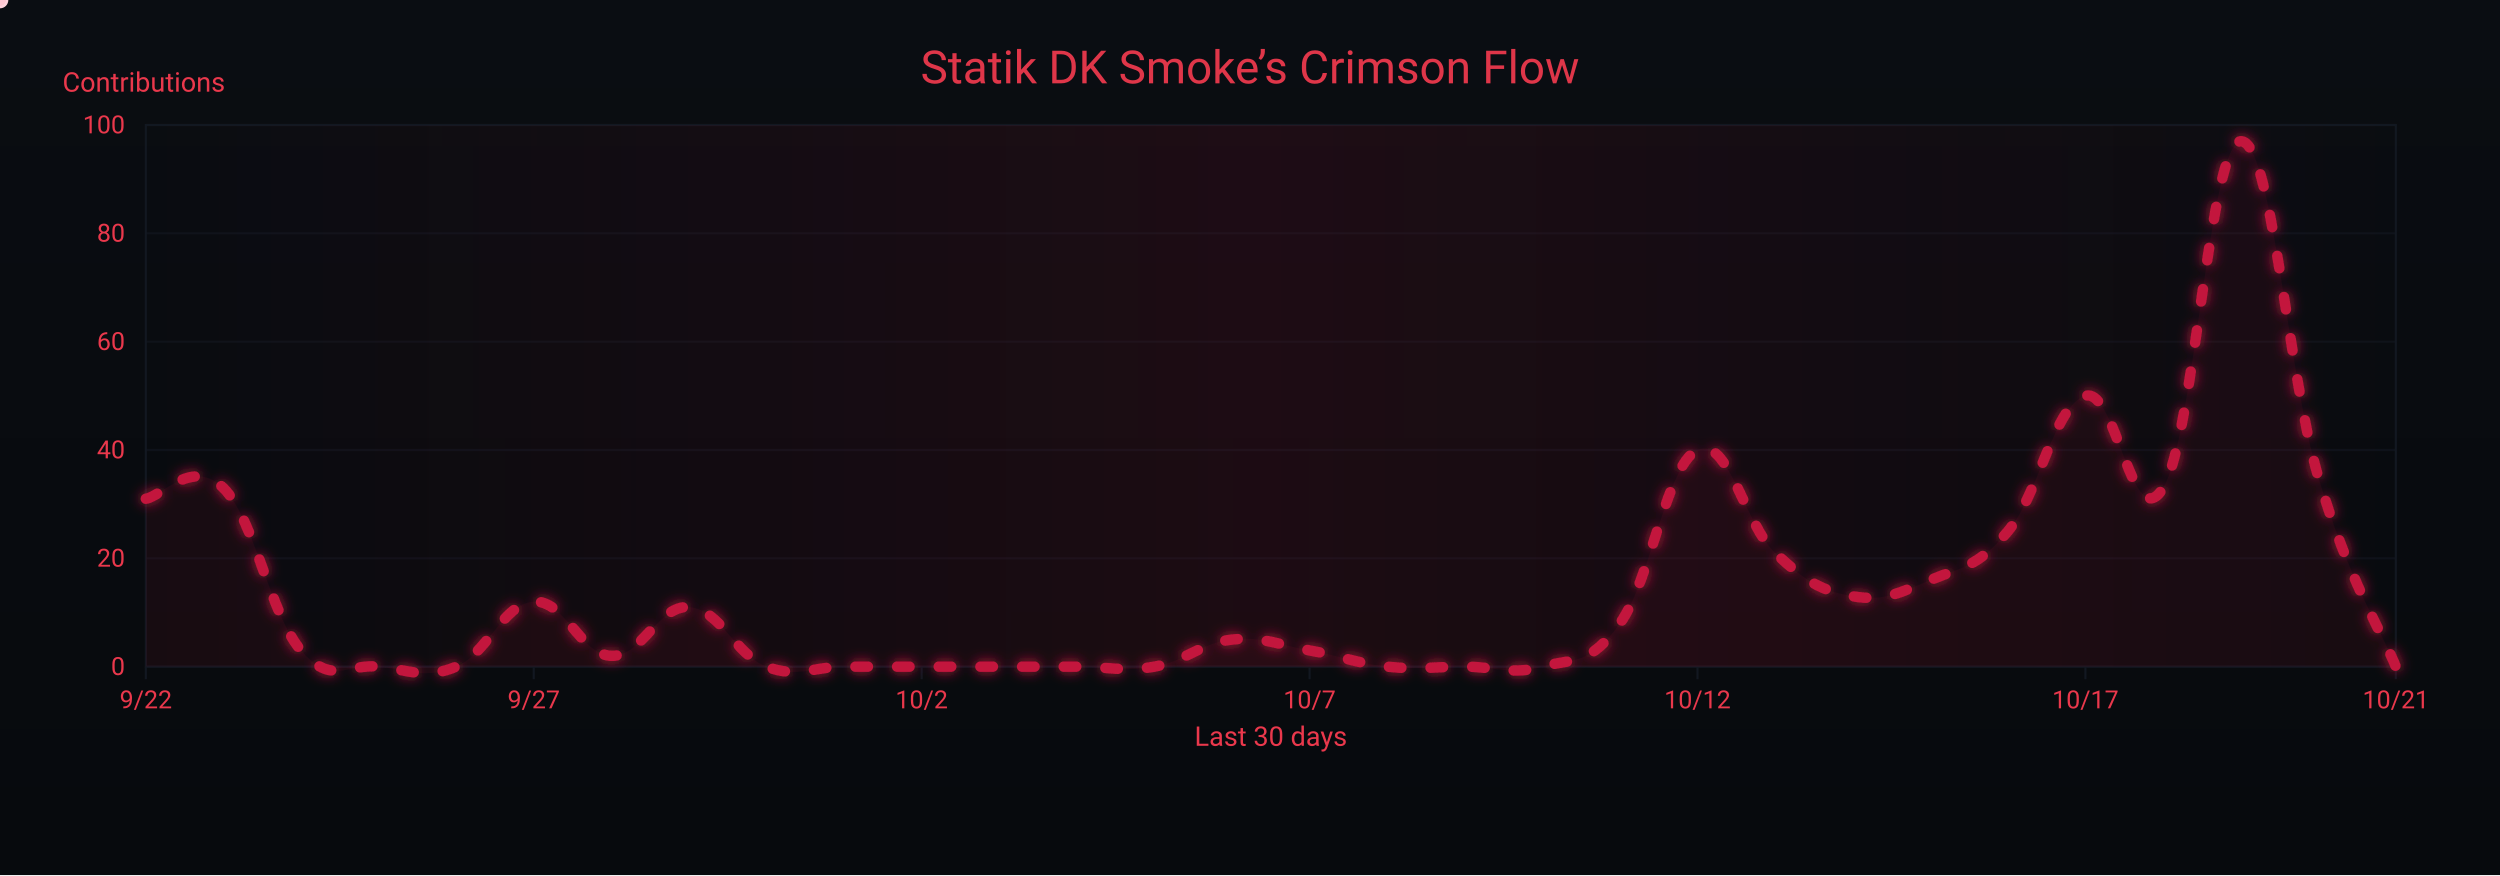
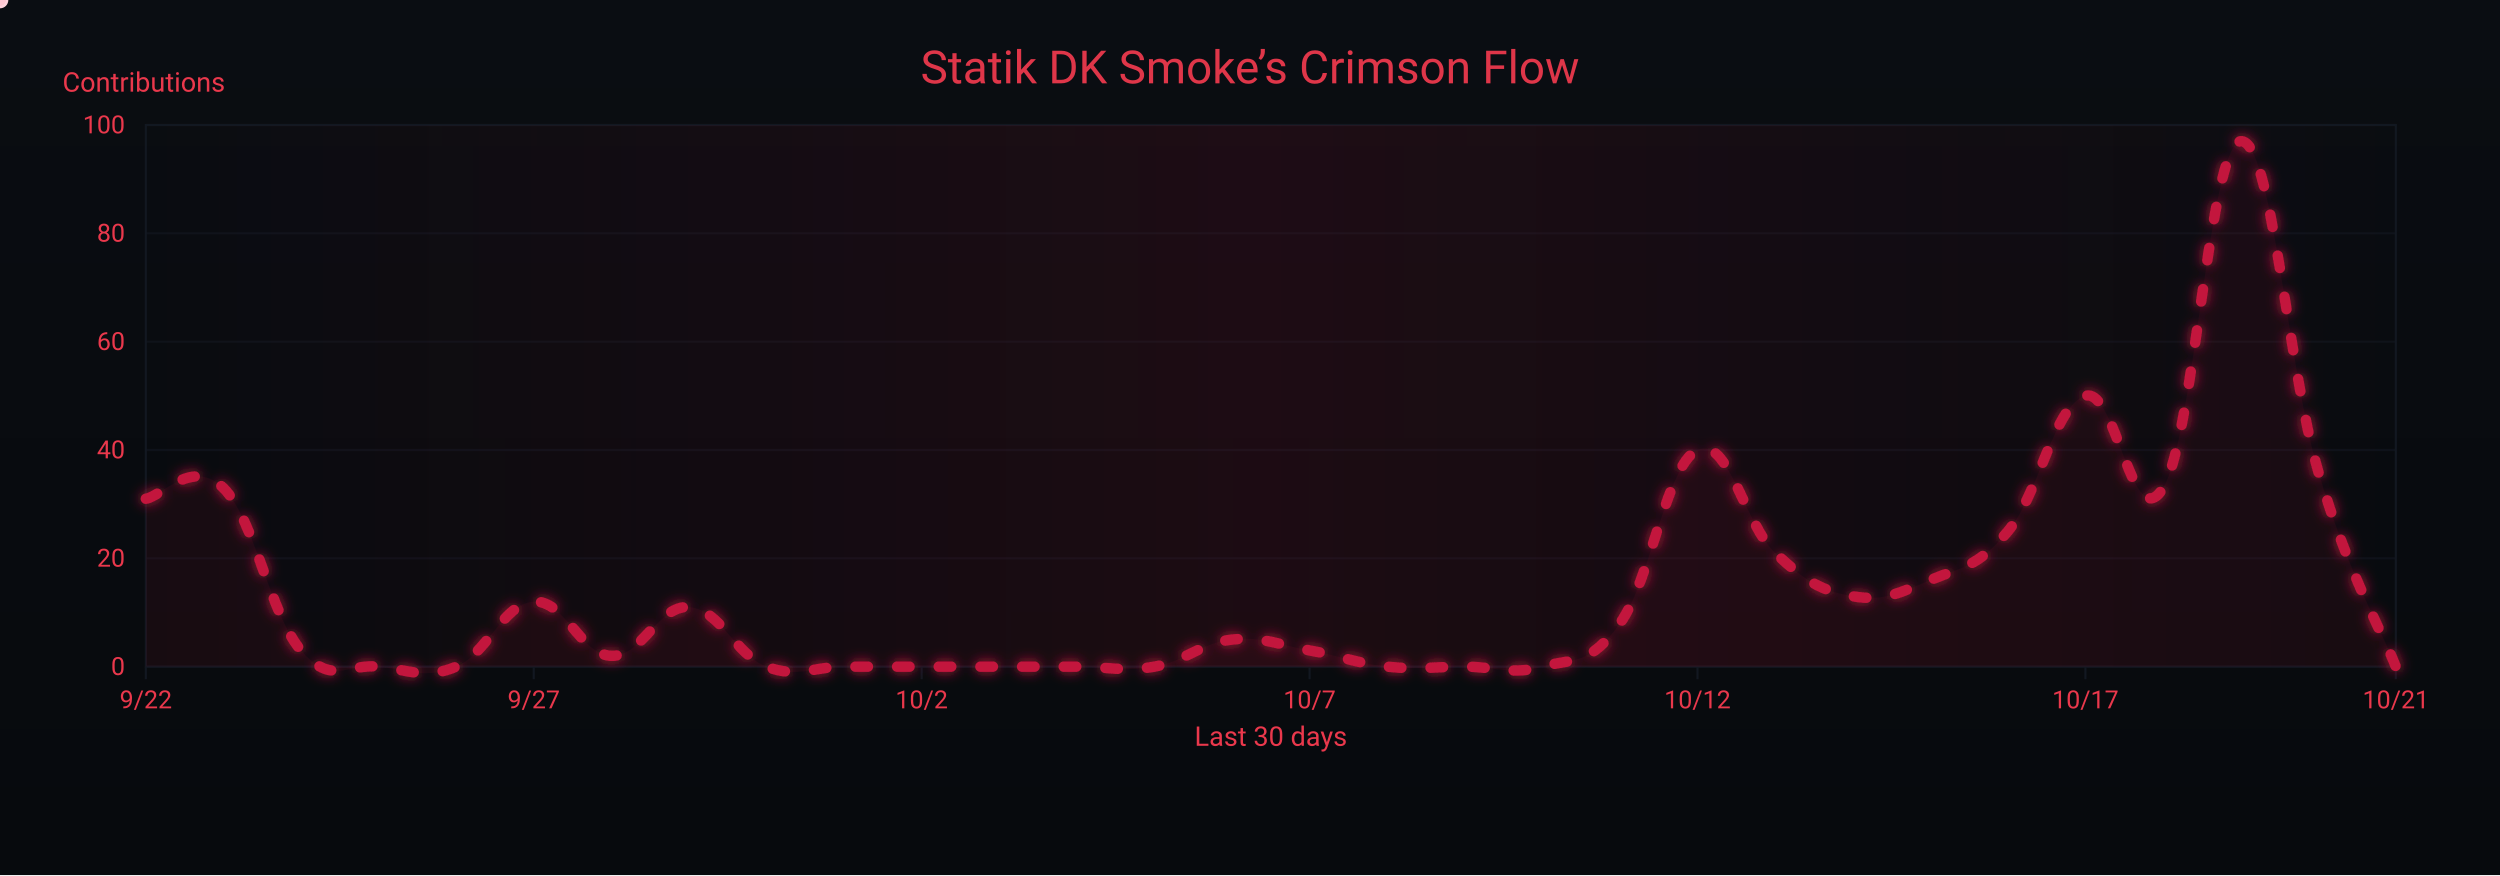
<svg xmlns="http://www.w3.org/2000/svg" width="1200" height="420" viewBox="0 0 1200 420" role="img" aria-label="Crimson Flow Graph">
  <defs>
    <linearGradient id="bgGrad" x1="0" y1="0" x2="0" y2="1">
      <stop offset="0%" stop-color="#0a0d12" />
      <stop offset="100%" stop-color="#070a0d" />
    </linearGradient>
    <filter id="glow">
      <feGaussianBlur stdDeviation="3" result="b1" />
      <feMerge>
        <feMergeNode in="b1" />
        <feMergeNode in="SourceGraphic" />
      </feMerge>
    </filter>
    <linearGradient id="sheen" x1="0" y1="0" x2="1" y2="0">
      <stop offset="0%" stop-color="#9b0e2a" stop-opacity="0" />
      <stop offset="50%" stop-color="#9b0e2a" stop-opacity=".14" />
      <stop offset="100%" stop-color="#9b0e2a" stop-opacity="0" />
      <animateTransform attributeName="gradientTransform" type="translate" from="-1 0" to="1 0" dur="9s" repeatCount="indefinite" />
    </linearGradient>
  </defs>
  <rect width="1200" height="420" fill="url(#bgGrad)" />
  <rect x="70" y="60" width="1080" height="260" fill="none" stroke="#121821" stroke-width="1" />
  <g font-family="ui-sans-serif,system-ui,-apple-system,Segoe UI,Roboto,Ubuntu,Arial" font-size="12">
    <path d="M70,320.0 H1150" stroke="#121821" stroke-width="1" opacity="0.6" />
    <text x="60" y="324.0" text-anchor="end" fill="#ea384c">0</text>
    <path d="M70,268.0 H1150" stroke="#121821" stroke-width="1" opacity="0.6" />
    <text x="60" y="272.0" text-anchor="end" fill="#ea384c">20</text>
    <path d="M70,216.0 H1150" stroke="#121821" stroke-width="1" opacity="0.6" />
    <text x="60" y="220.0" text-anchor="end" fill="#ea384c">40</text>
    <path d="M70,164.0 H1150" stroke="#121821" stroke-width="1" opacity="0.6" />
    <text x="60" y="168.0" text-anchor="end" fill="#ea384c">60</text>
    <path d="M70,112.0 H1150" stroke="#121821" stroke-width="1" opacity="0.6" />
    <text x="60" y="116.0" text-anchor="end" fill="#ea384c">80</text>
    <path d="M70,60.0 H1150" stroke="#121821" stroke-width="1" opacity="0.6" />
    <text x="60" y="64.0" text-anchor="end" fill="#ea384c">100</text>
    <text x="30" y="44" fill="#ea384c" font-size="13">Contributions</text>
  </g>
  <g font-family="ui-sans-serif,system-ui,-apple-system,Segoe UI,Roboto,Ubuntu,Arial" font-size="12">
    <path d="M70.0,320 V326" stroke="#121821" stroke-width="1" />
    <text x="70.0" y="340" text-anchor="middle" fill="#ea384c">9/22</text>
    <path d="M256.2,320 V326" stroke="#121821" stroke-width="1" />
    <text x="256.2" y="340" text-anchor="middle" fill="#ea384c">9/27</text>
    <path d="M442.4,320 V326" stroke="#121821" stroke-width="1" />
    <text x="442.4" y="340" text-anchor="middle" fill="#ea384c">10/2</text>
    <path d="M628.6,320 V326" stroke="#121821" stroke-width="1" />
    <text x="628.6" y="340" text-anchor="middle" fill="#ea384c">10/7</text>
    <path d="M814.8,320 V326" stroke="#121821" stroke-width="1" />
    <text x="814.8" y="340" text-anchor="middle" fill="#ea384c">10/12</text>
    <path d="M1001.0,320 V326" stroke="#121821" stroke-width="1" />
    <text x="1001.0" y="340" text-anchor="middle" fill="#ea384c">10/17</text>
    <path d="M1150.0,320 V326" stroke="#121821" stroke-width="1" />
    <text x="1150.0" y="340" text-anchor="middle" fill="#ea384c">10/21</text>
    <text x="610" y="358" text-anchor="middle" fill="#ea384c" font-size="13">Last 30 days</text>
  </g>
  <rect x="70" y="60" width="1080" height="260" fill="url(#sheen)" />
  <text x="600" y="40" text-anchor="middle" font-family="ui-sans-serif,system-ui,-apple-system,Segoe UI,Roboto,Ubuntu,Arial" font-size="22" fill="#ea384c" opacity=".95">Statik DK Smoke’s Crimson Flow</text>
-   <path d="M70.0,239.4 C77.4,238.4 92.3,219.6 107.2,234.2 C122.1,248.8 129.6,295.0 144.5,312.2 C159.4,329.4 166.8,318.4 181.7,320.0 C196.6,321.6 204.1,326.2 219.0,320.0 C233.9,313.8 241.3,289.8 256.2,288.8 C271.1,287.8 278.6,314.3 293.4,314.8 C308.3,315.3 315.8,290.4 330.7,291.4 C345.6,292.4 353.0,314.3 367.9,320.0 C382.8,325.7 390.3,320.0 405.2,320.0 C420.1,320.0 427.5,320.0 442.4,320.0 C457.3,320.0 464.8,320.0 479.7,320.0 C494.6,320.0 502.0,320.0 516.9,320.0 C531.8,320.0 539.2,322.6 554.1,320.0 C569.0,317.4 576.5,308.6 591.4,307.0 C606.3,305.4 613.7,309.6 628.6,312.2 C643.5,314.8 651.0,318.4 665.9,320.0 C680.8,321.6 688.2,320.0 703.1,320.0 C718.0,320.0 725.4,324.2 740.3,320.0 C755.2,315.8 762.7,320.0 777.6,299.2 C792.5,278.4 799.9,222.8 814.8,216.0 C829.7,209.2 837.2,251.4 852.1,265.4 C867.0,279.4 874.4,283.6 889.3,286.2 C904.2,288.8 911.7,284.6 926.6,278.4 C941.4,272.2 948.9,272.7 963.8,255.0 C978.7,237.3 986.1,194.2 1001.0,190.0 C1015.9,185.8 1023.4,258.6 1038.3,234.2 C1053.2,209.8 1060.6,68.8 1075.5,67.8 C1090.4,66.8 1097.9,178.6 1112.8,229.0 C1127.7,279.4 1142.6,301.8 1150.0,320.0 L 1150,320 L 70,320 Z" fill="#7a0f26" opacity=".13">
+   <path d="M70.0,239.4 C77.4,238.4 92.3,219.6 107.2,234.2 C122.1,248.8 129.6,295.0 144.5,312.2 C159.4,329.4 166.8,318.4 181.7,320.0 C196.6,321.6 204.1,326.2 219.0,320.0 C233.9,313.8 241.3,289.8 256.2,288.8 C271.1,287.8 278.6,314.3 293.4,314.8 C308.3,315.3 315.8,290.4 330.7,291.4 C345.6,292.4 353.0,314.3 367.9,320.0 C382.8,325.7 390.3,320.0 405.2,320.0 C420.1,320.0 427.5,320.0 442.4,320.0 C457.3,320.0 464.8,320.0 479.7,320.0 C494.6,320.0 502.0,320.0 516.9,320.0 C531.8,320.0 539.2,322.6 554.1,320.0 C569.0,317.4 576.5,308.6 591.4,307.0 C606.3,305.4 613.7,309.6 628.6,312.2 C643.5,314.8 651.0,318.4 665.9,320.0 C680.8,321.6 688.2,320.0 703.1,320.0 C718.0,320.0 725.4,324.2 740.3,320.0 C755.2,315.8 762.7,320.0 777.6,299.2 C792.5,278.4 799.9,222.8 814.8,216.0 C829.7,209.2 837.2,251.4 852.1,265.4 C867.0,279.4 874.4,283.6 889.3,286.2 C904.2,288.8 911.7,284.6 926.6,278.4 C941.4,272.2 948.9,272.7 963.8,255.0 C978.7,237.3 986.1,194.2 1001.0,190.0 C1015.9,185.8 1023.4,258.6 1038.3,234.2 C1053.2,209.8 1060.6,69.4 1075.5,67.8 C1090.4,66.2 1097.9,176.0 1112.8,226.4 C1127.7,276.8 1142.6,301.3 1150.0,320.0 L 1150,320 L 70,320 Z" fill="#7a0f26" opacity=".13">
    <animate attributeName="opacity" values=".10;.17;.10" dur="6s" repeatCount="indefinite" />
  </path>
-   <path id="curve" d="M70.0,239.4 C77.4,238.4 92.3,219.6 107.2,234.2 C122.1,248.8 129.6,295.0 144.5,312.2 C159.4,329.4 166.8,318.4 181.7,320.0 C196.6,321.6 204.1,326.2 219.0,320.0 C233.9,313.8 241.3,289.8 256.2,288.8 C271.1,287.8 278.6,314.3 293.4,314.8 C308.3,315.3 315.8,290.4 330.7,291.4 C345.6,292.4 353.0,314.3 367.9,320.0 C382.8,325.7 390.3,320.0 405.2,320.0 C420.1,320.0 427.5,320.0 442.4,320.0 C457.3,320.0 464.8,320.0 479.7,320.0 C494.6,320.0 502.0,320.0 516.9,320.0 C531.8,320.0 539.2,322.6 554.1,320.0 C569.0,317.4 576.5,308.6 591.4,307.0 C606.3,305.4 613.7,309.6 628.6,312.2 C643.5,314.8 651.0,318.4 665.9,320.0 C680.8,321.6 688.2,320.0 703.1,320.0 C718.0,320.0 725.4,324.2 740.3,320.0 C755.2,315.8 762.7,320.0 777.6,299.2 C792.5,278.4 799.9,222.8 814.8,216.0 C829.7,209.2 837.2,251.4 852.1,265.4 C867.0,279.4 874.4,283.6 889.3,286.2 C904.2,288.8 911.7,284.6 926.6,278.4 C941.4,272.2 948.9,272.7 963.8,255.0 C978.7,237.3 986.1,194.2 1001.0,190.0 C1015.9,185.8 1023.4,258.6 1038.3,234.2 C1053.2,209.8 1060.6,68.8 1075.5,67.8 C1090.4,66.8 1097.9,178.6 1112.8,229.0 C1127.7,279.4 1142.6,301.8 1150.0,320.0" fill="none" stroke="#c3193d" stroke-width="5" stroke-linecap="round" stroke-linejoin="round" stroke-dasharray="6 14" filter="url(#glow)">
+   <path id="curve" d="M70.0,239.4 C77.4,238.4 92.3,219.6 107.2,234.2 C122.1,248.8 129.6,295.0 144.5,312.2 C159.4,329.4 166.8,318.4 181.7,320.0 C196.6,321.6 204.1,326.2 219.0,320.0 C233.9,313.8 241.3,289.8 256.2,288.8 C271.1,287.8 278.6,314.3 293.4,314.8 C308.3,315.3 315.8,290.4 330.7,291.4 C345.6,292.4 353.0,314.3 367.9,320.0 C382.8,325.7 390.3,320.0 405.2,320.0 C420.1,320.0 427.5,320.0 442.4,320.0 C457.3,320.0 464.8,320.0 479.7,320.0 C494.6,320.0 502.0,320.0 516.9,320.0 C531.8,320.0 539.2,322.6 554.1,320.0 C569.0,317.4 576.5,308.6 591.4,307.0 C606.3,305.4 613.7,309.6 628.6,312.2 C643.5,314.8 651.0,318.4 665.9,320.0 C680.8,321.6 688.2,320.0 703.1,320.0 C718.0,320.0 725.4,324.2 740.3,320.0 C755.2,315.8 762.7,320.0 777.6,299.2 C792.5,278.4 799.9,222.8 814.8,216.0 C829.7,209.2 837.2,251.4 852.1,265.4 C867.0,279.4 874.4,283.6 889.3,286.2 C904.2,288.8 911.7,284.6 926.6,278.4 C941.4,272.2 948.9,272.7 963.8,255.0 C978.7,237.3 986.1,194.2 1001.0,190.0 C1015.9,185.8 1023.4,258.6 1038.3,234.2 C1053.2,209.8 1060.6,69.4 1075.5,67.8 C1090.4,66.2 1097.9,176.0 1112.8,226.4 C1127.7,276.8 1142.6,301.3 1150.0,320.0" fill="none" stroke="#c3193d" stroke-width="5" stroke-linecap="round" stroke-linejoin="round" stroke-dasharray="6 14" filter="url(#glow)">
    <animate attributeName="stroke-dashoffset" values="0;-220" dur="4.8s" repeatCount="indefinite" />
  </path>
  <g fill="#ffd1db">
    <circle r="4">
      <animateMotion dur="7s" rotate="auto" repeatCount="indefinite">
        <mpath href="#curve" />
      </animateMotion>
      <animate attributeName="opacity" values="1;.3;1" dur="2.2s" repeatCount="indefinite" />
    </circle>
    <circle r="3" fill="#ffffff">
      <animateMotion dur="8.2s" begin="1s" rotate="auto" repeatCount="indefinite">
        <mpath href="#curve" />
      </animateMotion>
      <animate attributeName="opacity" values=".7;.2;.7" dur="2.4s" repeatCount="indefinite" />
    </circle>
    <circle r="3" fill="#ffc7d3">
      <animateMotion dur="6s" begin="2s" rotate="auto" repeatCount="indefinite">
        <mpath href="#curve" />
      </animateMotion>
      <animate attributeName="opacity" values=".8;.3;.8" dur="2s" repeatCount="indefinite" />
    </circle>
  </g>
</svg>
